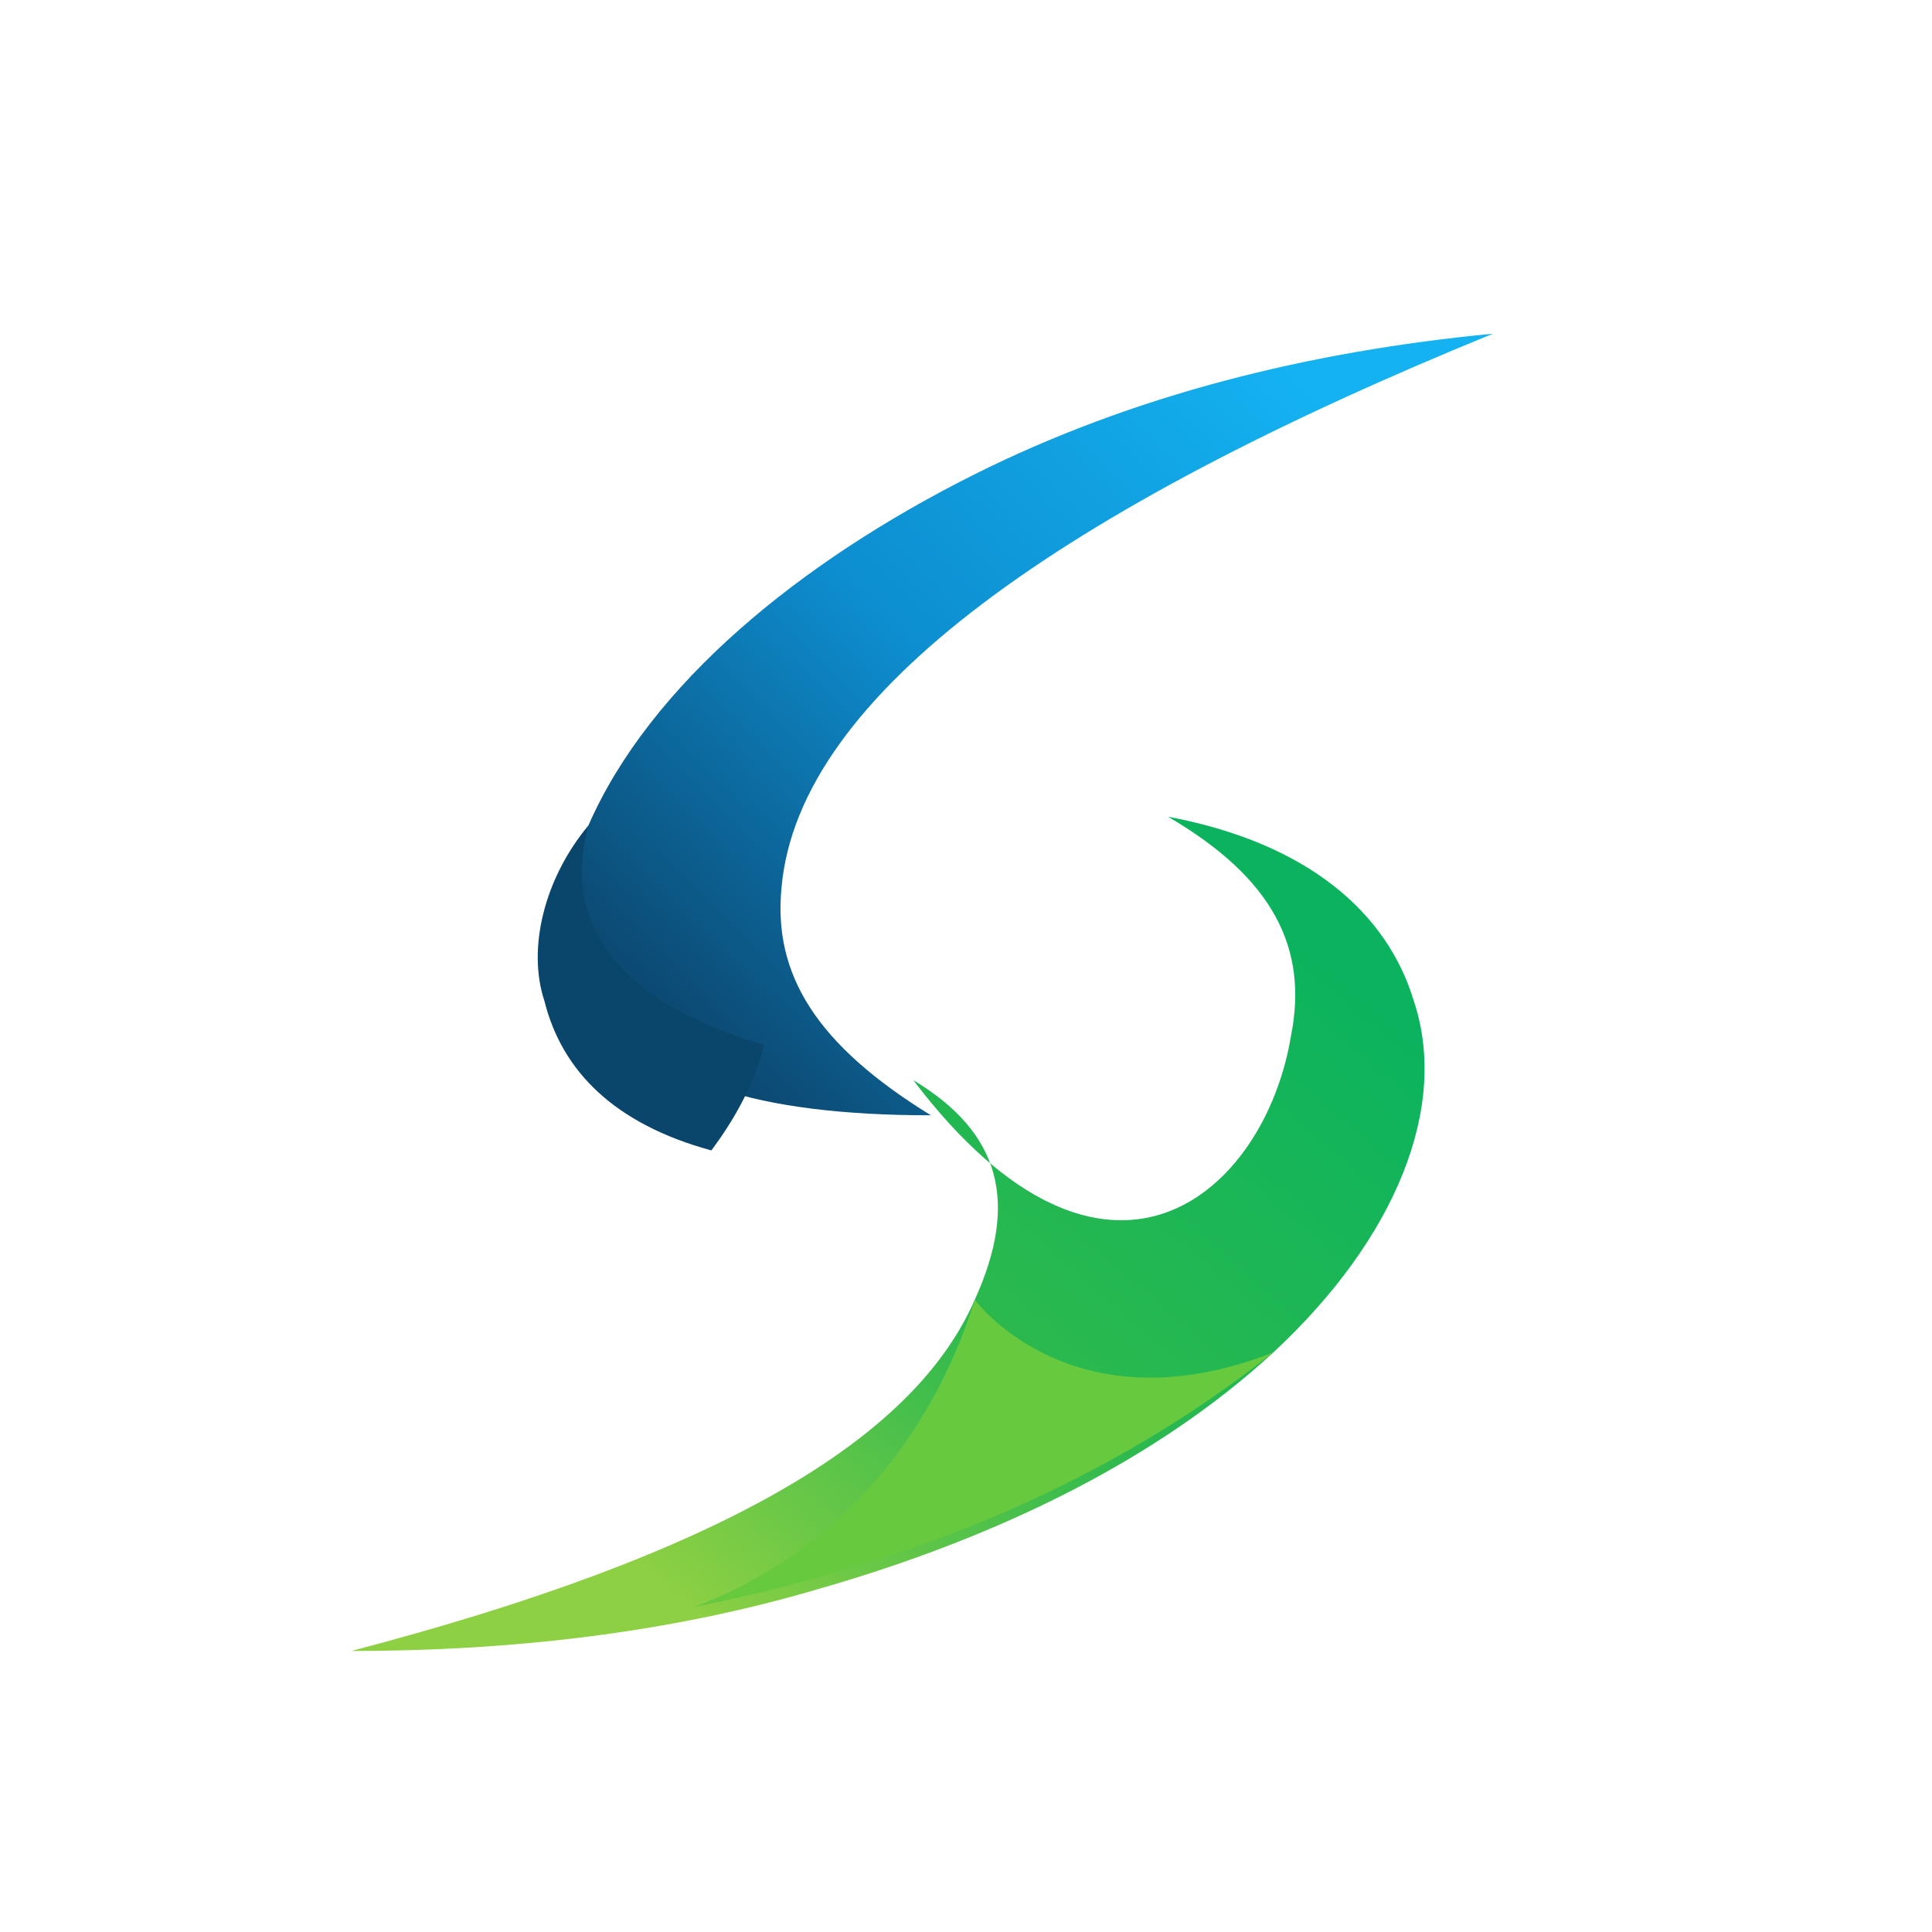
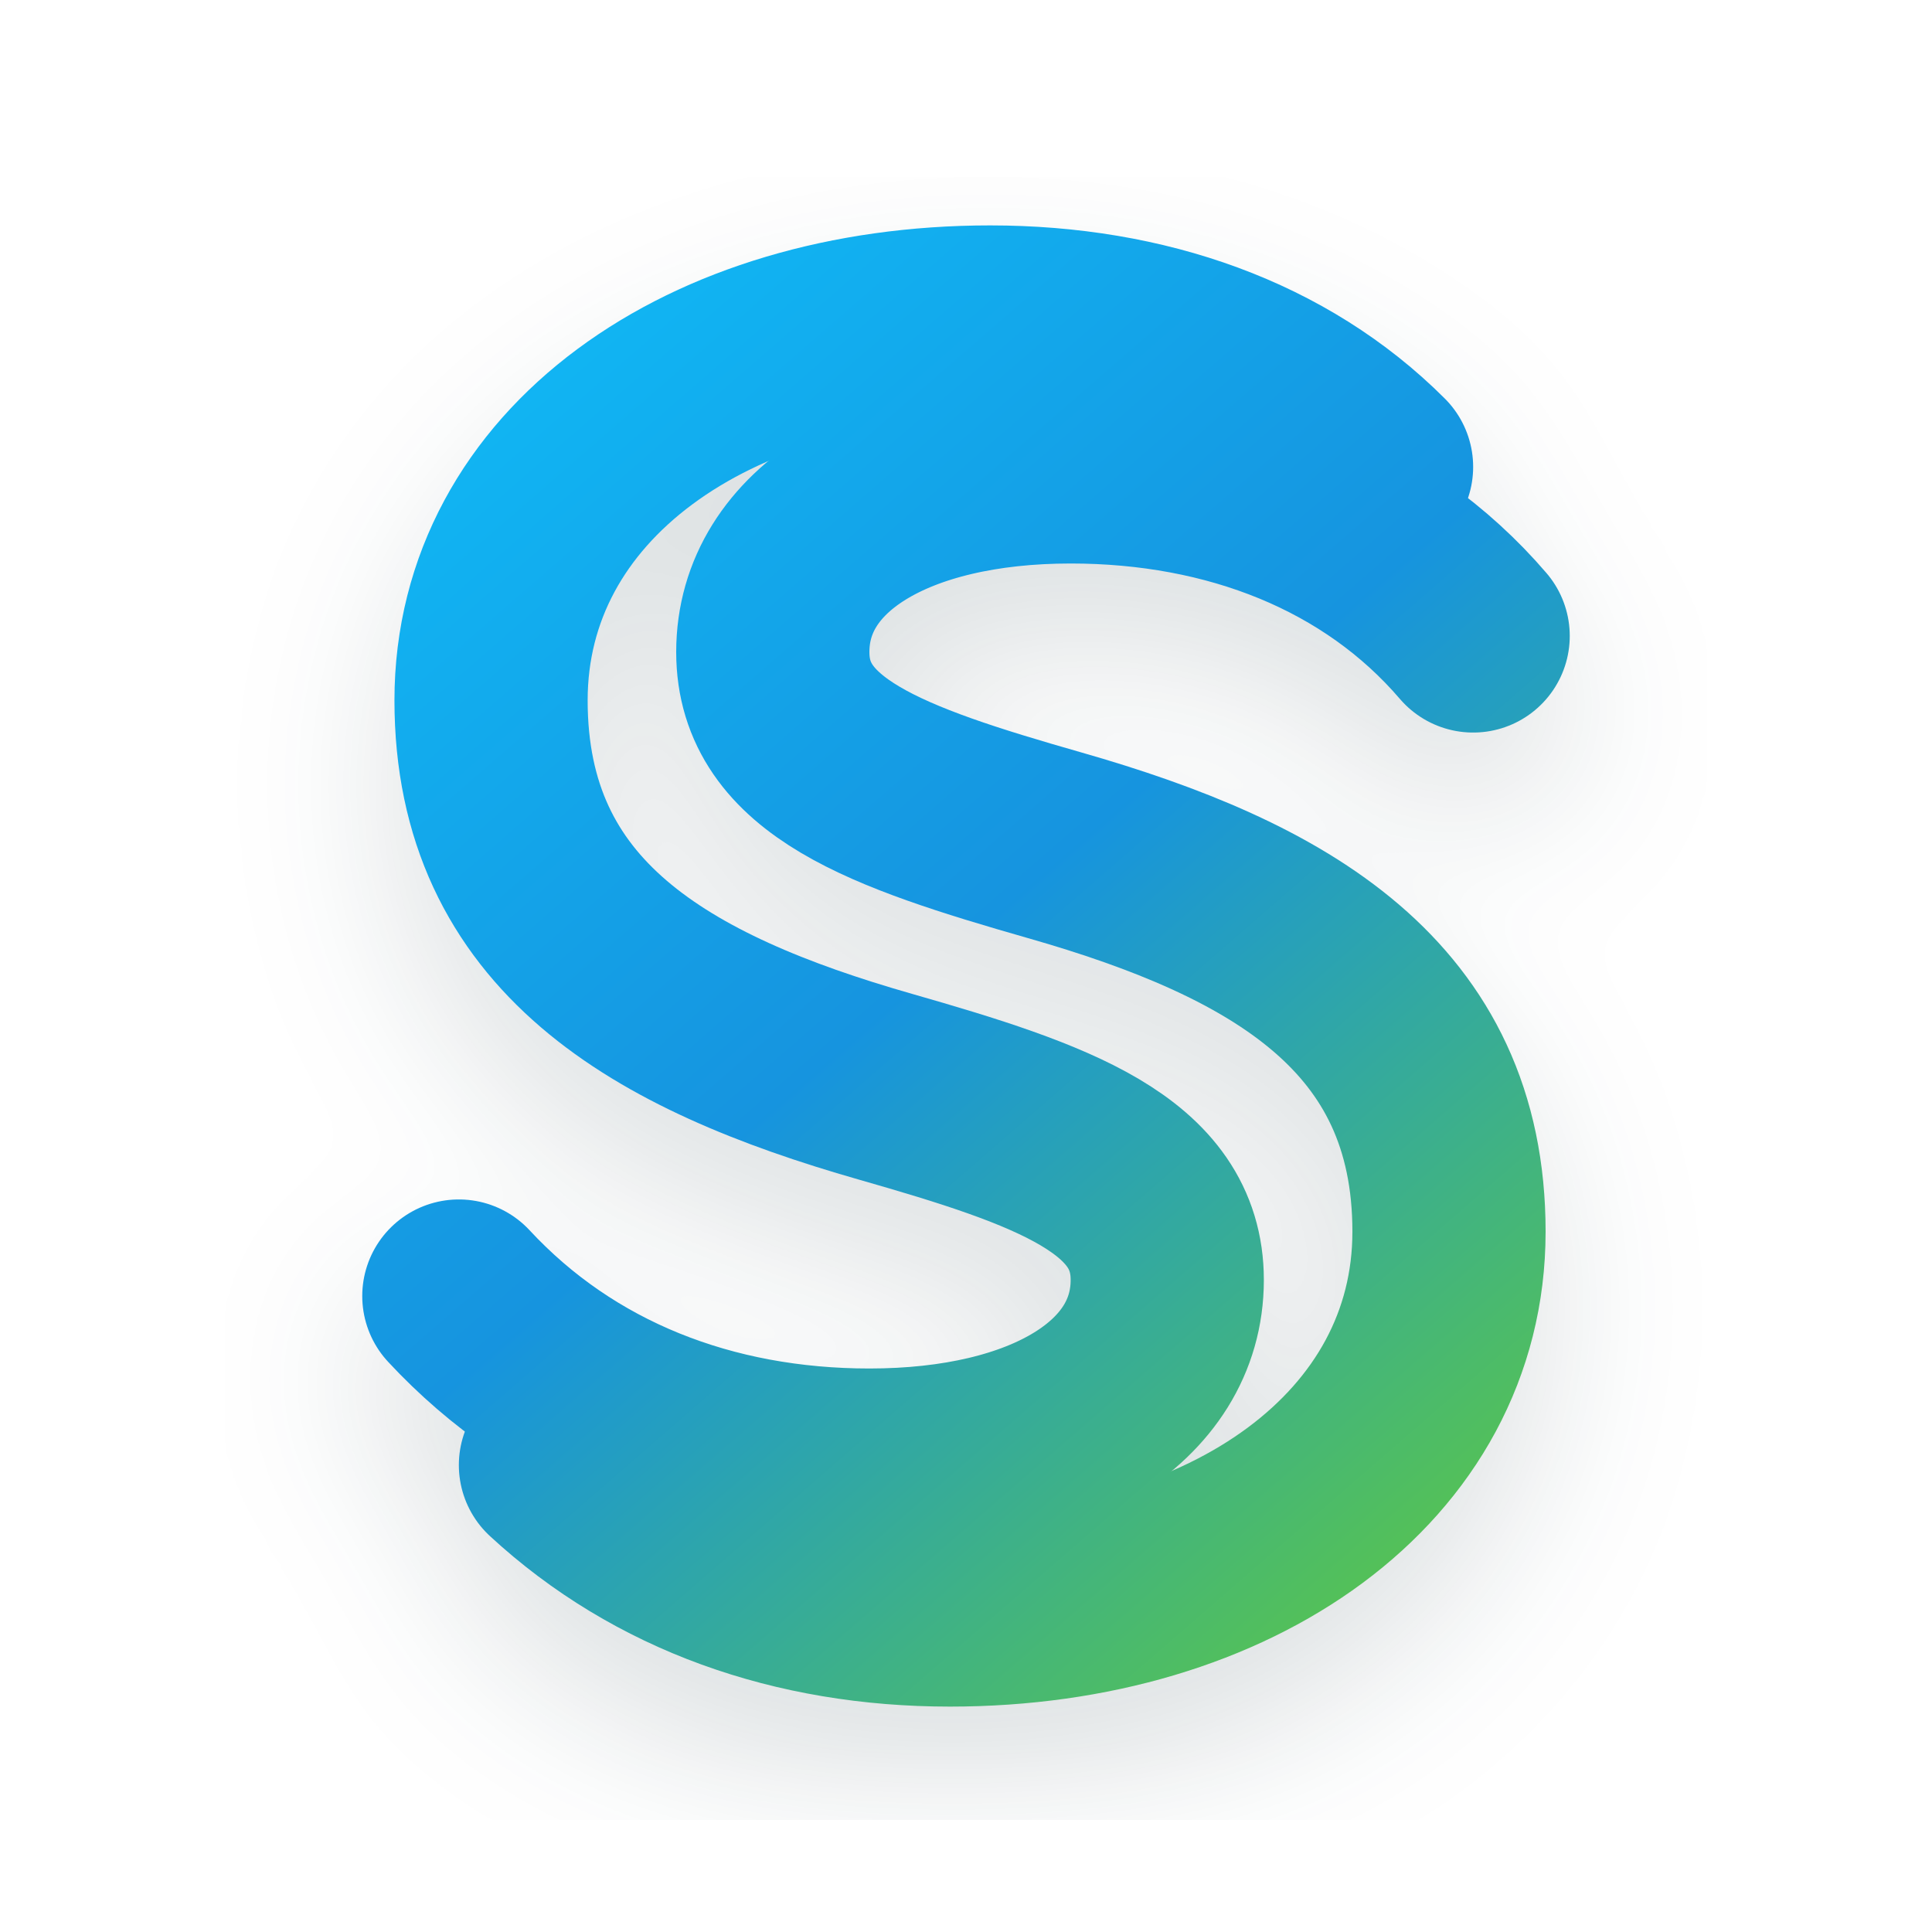
- <svg xmlns="http://www.w3.org/2000/svg" viewBox="0 0 220 220" fill="none">
+ <svg xmlns="http://www.w3.org/2000/svg" viewBox="0 0 240 240" fill="none">
  <defs>
-     <linearGradient id="sporly-blue" x1="150" y1="45" x2="79" y2="117" gradientUnits="userSpaceOnUse">
-       <stop stop-color="#14B2F1" />
-       <stop offset="0.52" stop-color="#0D8ED0" />
-       <stop offset="1" stop-color="#0C4A73" />
+     <linearGradient id="sporlyS" x1="56" y1="44" x2="188" y2="196" gradientUnits="userSpaceOnUse">
+       <stop stop-color="#10B8F5" />
+       <stop offset="0.48" stop-color="#1694DF" />
+       <stop offset="1" stop-color="#5BC648" />
    </linearGradient>
-     <linearGradient id="sporly-green" x1="142" y1="101" x2="74" y2="180" gradientUnits="userSpaceOnUse">
-       <stop stop-color="#0BB35E" />
-       <stop offset="0.55" stop-color="#2CB94E" />
-       <stop offset="1" stop-color="#8ED043" />
-     </linearGradient>
+     <filter id="sporlyShadow" x="28" y="22" width="184" height="204" filterUnits="userSpaceOnUse" color-interpolation-filters="sRGB">
+       <feFlood flood-opacity="0" result="BackgroundImageFix" />
+       <feColorMatrix in="SourceAlpha" type="matrix" values="0 0 0 0 0 0 0 0 0 0 0 0 0 0 0 0 0 0 127 0" result="hardAlpha" />
+       <feOffset dy="10" />
+       <feGaussianBlur stdDeviation="10" />
+       <feColorMatrix type="matrix" values="0 0 0 0 0.045 0 0 0 0 0.16 0 0 0 0 0.2 0 0 0 0.14 0" />
+       <feBlend mode="normal" in2="BackgroundImageFix" result="effect1_dropShadow_0_1" />
+       <feBlend mode="normal" in="SourceGraphic" in2="effect1_dropShadow_0_1" result="shape" />
+     </filter>
  </defs>
-   <path d="M170 38C149 40 129 45 111 54C91 64 74 78 67 94C61 107 66 119 82 124C88 126 96 127 106 127C93 119 88 111 89 101C91 79 121 58 170 38Z" fill="url(#sporly-blue)" />
-   <path d="M67 94C62 100 60 108 62 114C64 122 70 128 81 131C84 127 86 123 87 119C70 114 64 105 67 94Z" fill="#0A456B" />
-   <path d="M104 123C114 129 116 137 111 148C104 164 82 177 40 188C58 188 76 186 93 181C114 175 132 166 145 154C159 141 165 126 161 114C158 104 149 96 133 93C145 100 149 108 147 118C144 136 126 152 104 123Z" fill="url(#sporly-green)" />
-   <path d="M111 148C111 148 122 163 145 154C126 169 104 178 79 183C95 177 106 164 111 148Z" fill="#66C93E" />
+   <g filter="url(#sporlyShadow)">
+     <path d="M171 58C159 46 142 40 123 40C88 40 61 59 61 87C61 115 82 127 110 135C131 141 145 146 145 159C145 173 130 182 108 182C88 182 70 175 57 161" stroke="url(#sporlyS)" stroke-width="24" stroke-linecap="round" stroke-linejoin="round" />
+     <path d="M69 182C82 194 99 200 118 200C153 200 180 181 180 153C180 125 159 113 131 105C110 99 96 94 96 81C96 67 111 58 133 58C153 58 171 65 183 79" stroke="url(#sporlyS)" stroke-width="24" stroke-linecap="round" stroke-linejoin="round" />
+   </g>
</svg>
